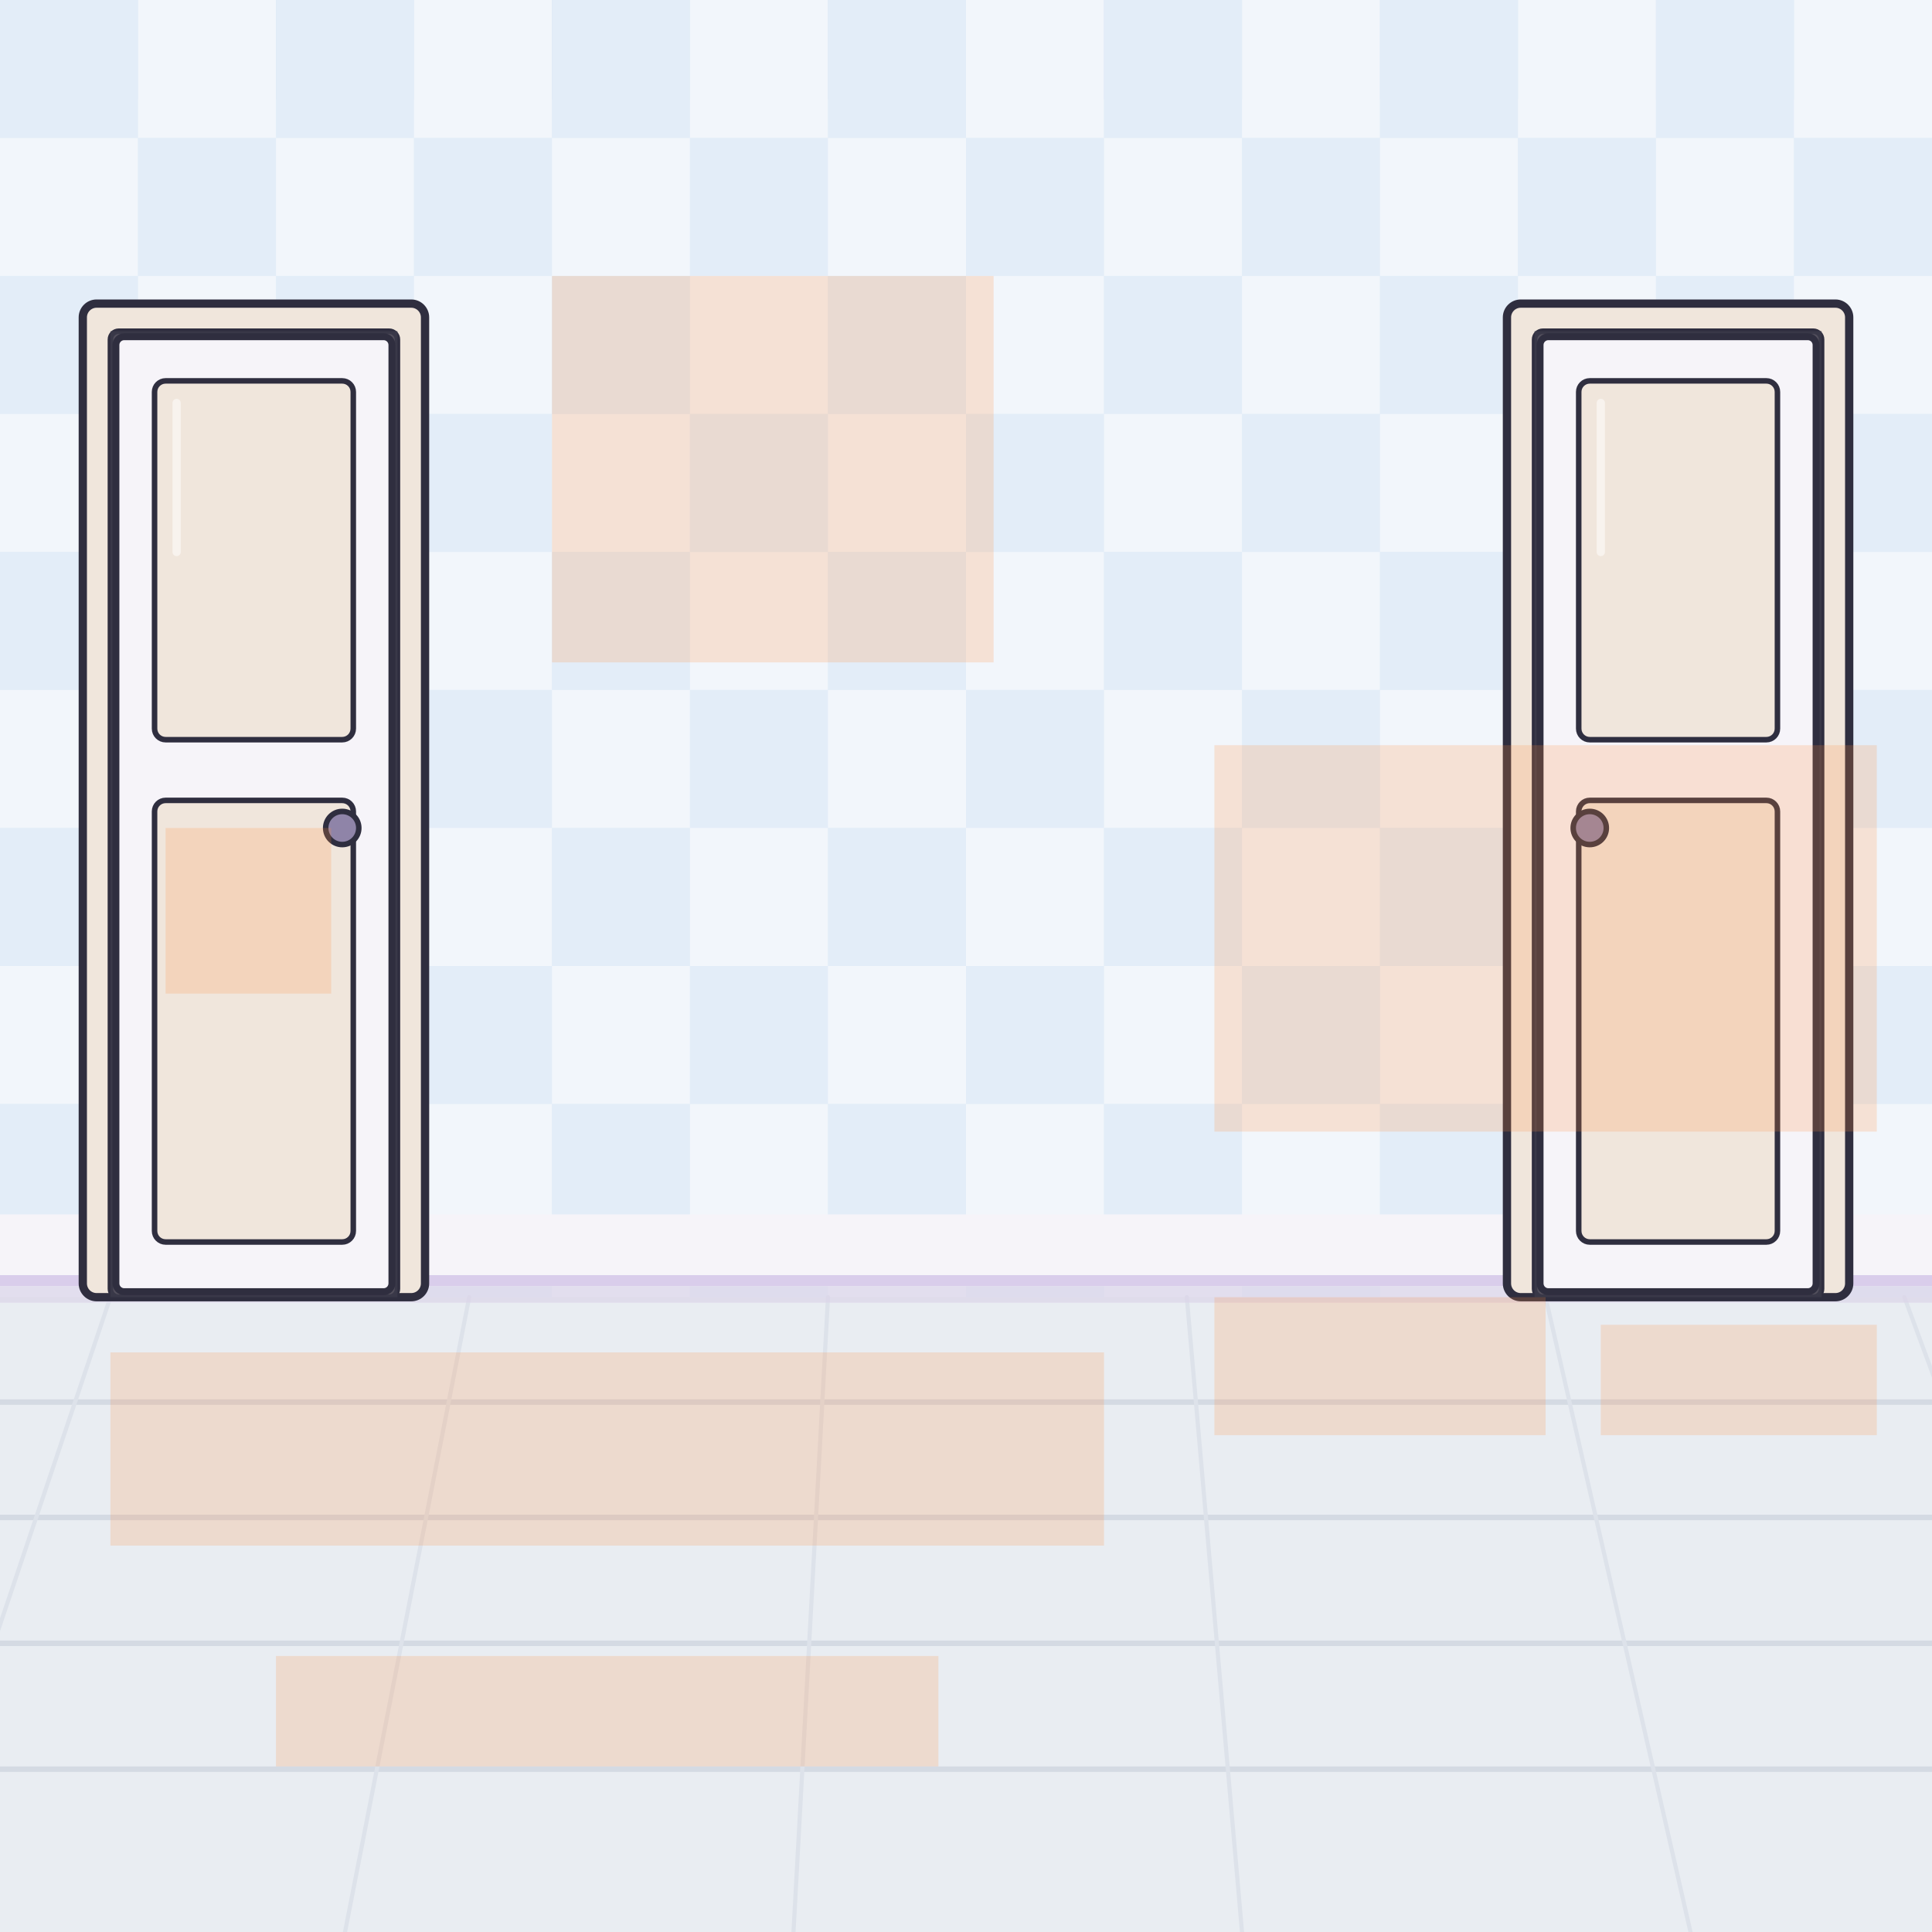
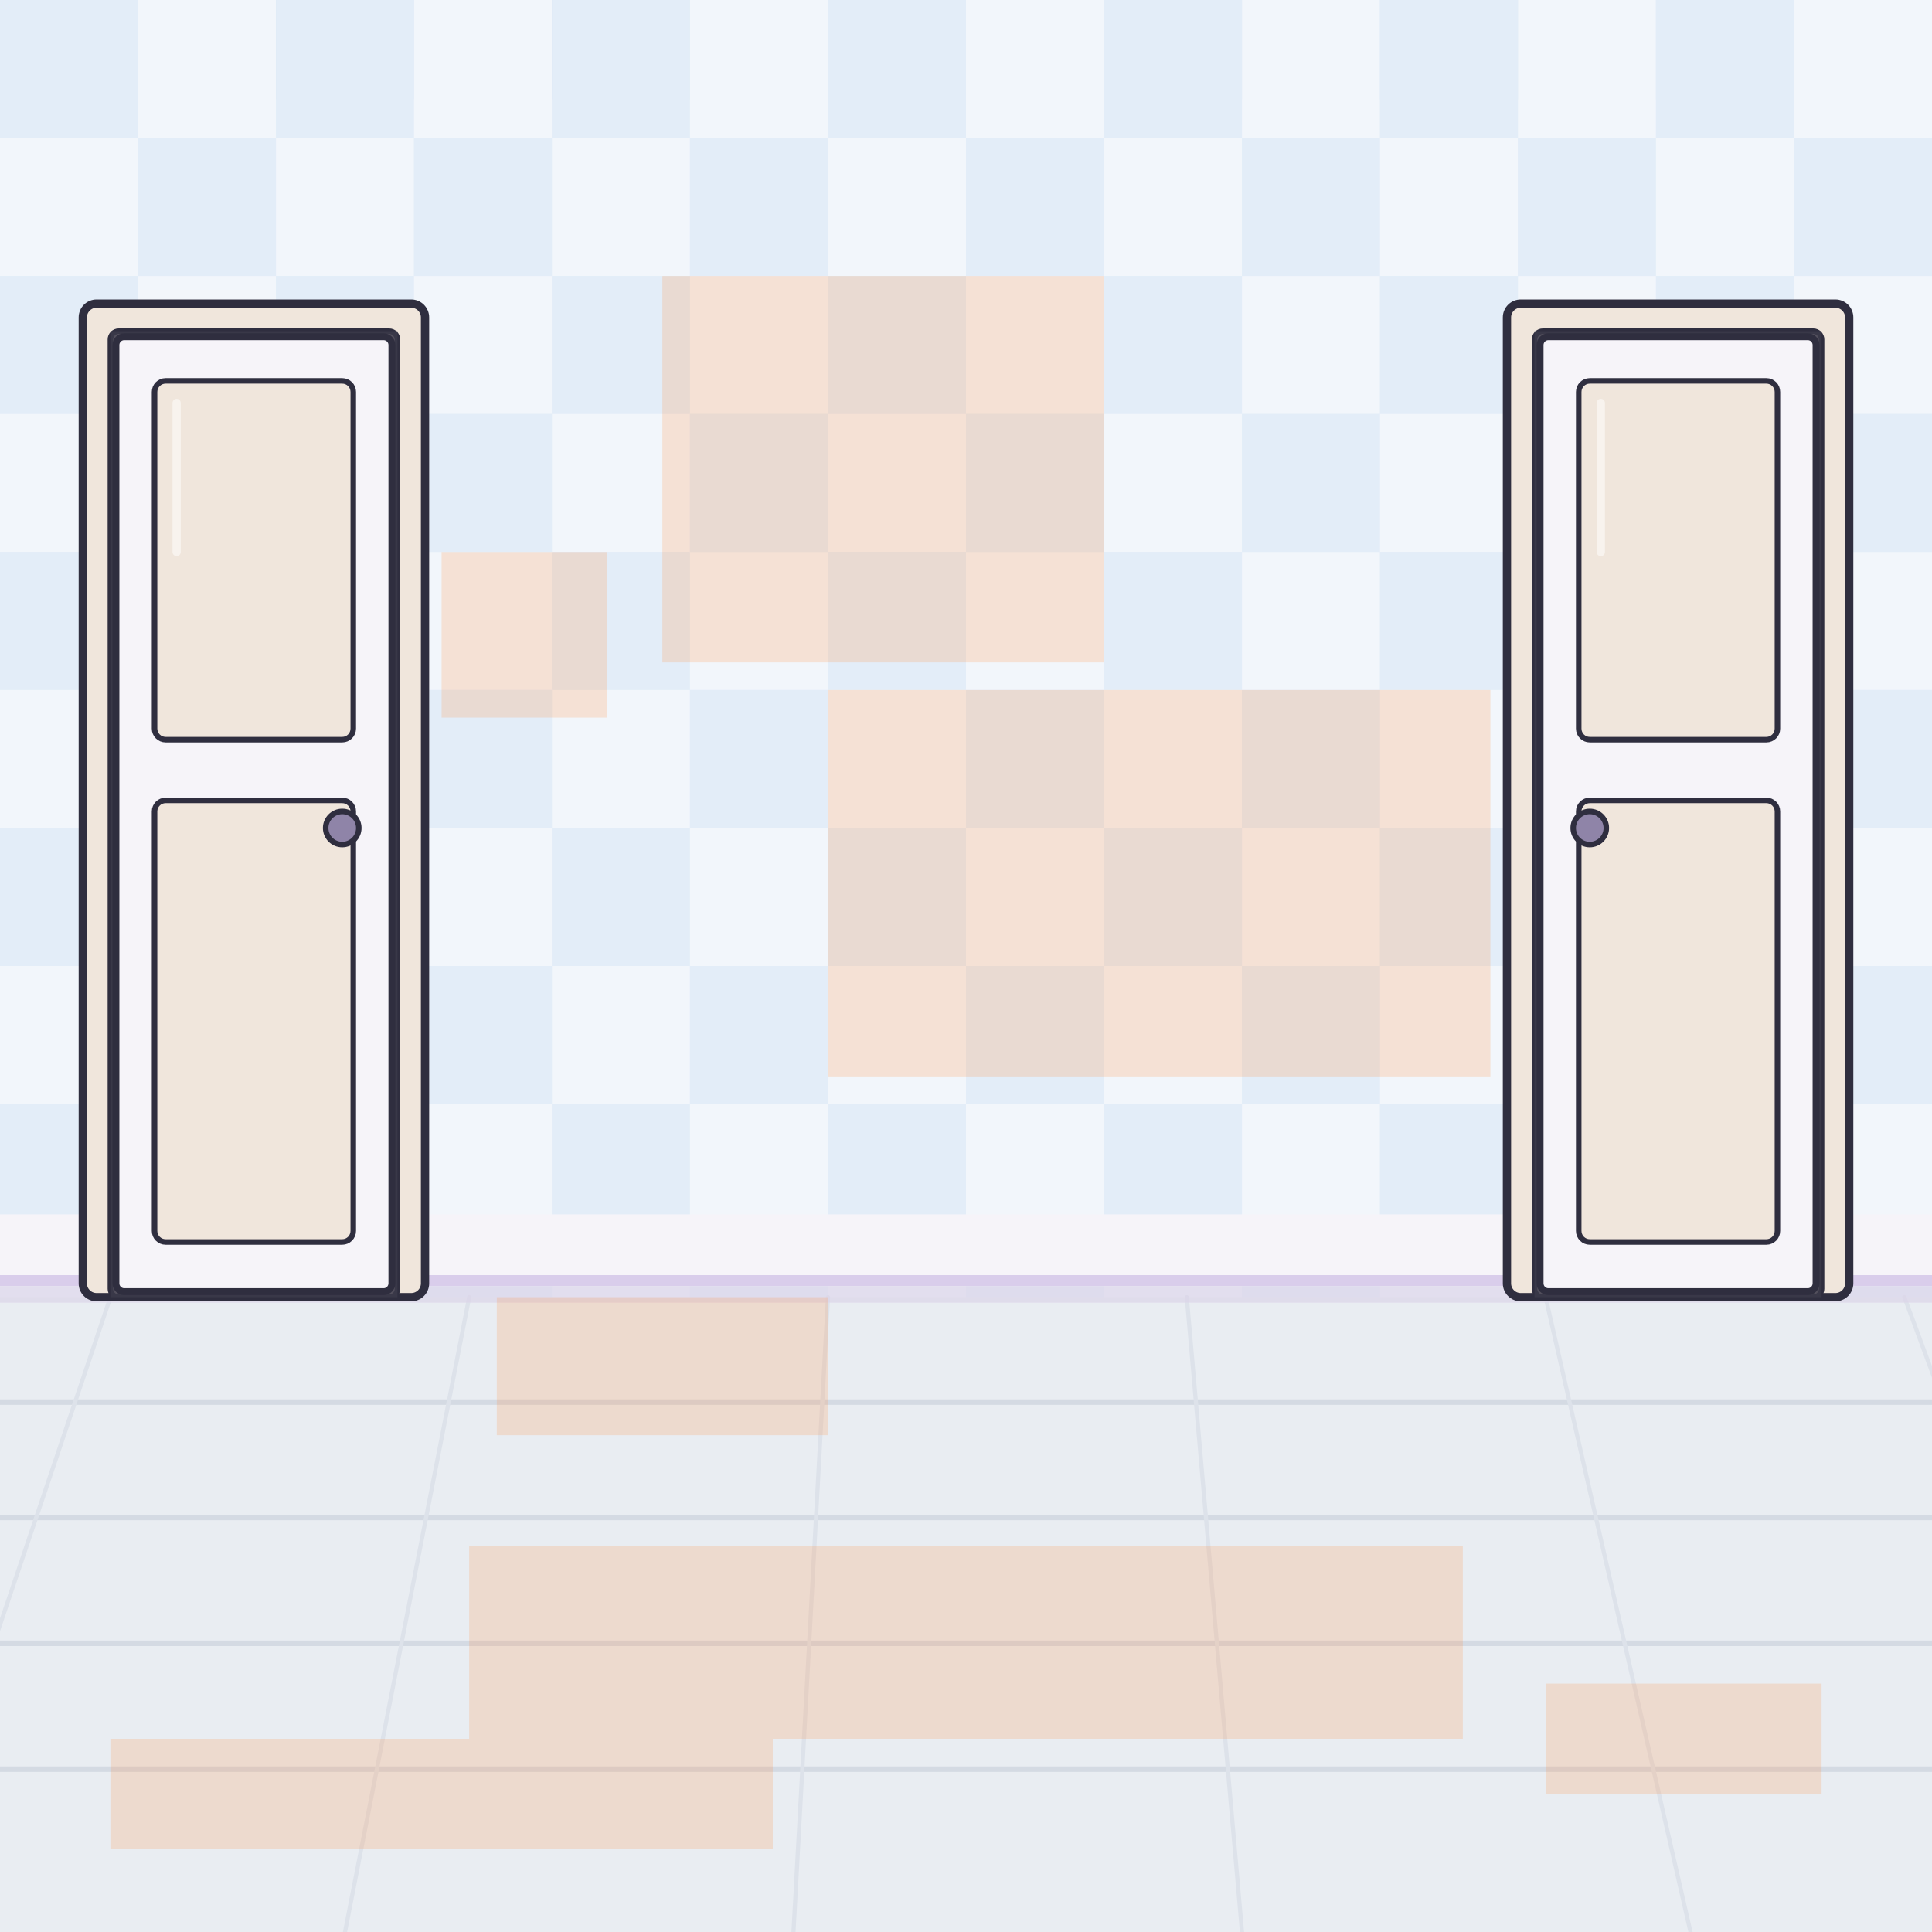
<svg xmlns="http://www.w3.org/2000/svg" viewBox="0 0 700 700" width="700" height="700">
  <g id="stěna">
    <rect x="0" y="0" width="700" height="470" fill="#E3EDF8" stroke="none" />
    <rect x="0" y="0" width="700" height="36" fill="#C9DAF0" stroke="none" opacity="0.6" />
  </g>
  <g id="kachličky">
    <rect x="0" y="0" width="50" height="50" fill="#E3EDF8" stroke="none" />
    <rect x="50" y="0" width="50" height="50" fill="#F2F6FB" stroke="none" />
    <rect x="100" y="0" width="50" height="50" fill="#E3EDF8" stroke="none" />
    <rect x="150" y="0" width="50" height="50" fill="#F2F6FB" stroke="none" />
    <rect x="200" y="0" width="50" height="50" fill="#E3EDF8" stroke="none" />
    <rect x="250" y="0" width="50" height="50" fill="#F2F6FB" stroke="none" />
    <rect x="300" y="0" width="50" height="50" fill="#E3EDF8" stroke="none" />
    <rect x="350" y="0" width="50" height="50" fill="#F2F6FB" stroke="none" />
    <rect x="400" y="0" width="50" height="50" fill="#E3EDF8" stroke="none" />
    <rect x="450" y="0" width="50" height="50" fill="#F2F6FB" stroke="none" />
    <rect x="500" y="0" width="50" height="50" fill="#E3EDF8" stroke="none" />
    <rect x="550" y="0" width="50" height="50" fill="#F2F6FB" stroke="none" />
    <rect x="600" y="0" width="50" height="50" fill="#E3EDF8" stroke="none" />
    <rect x="650" y="0" width="50" height="50" fill="#F2F6FB" stroke="none" />
    <rect x="-50" y="50" width="50" height="50" fill="#E3EDF8" stroke="none" />
    <rect x="0" y="50" width="50" height="50" fill="#F2F6FB" stroke="none" />
    <rect x="50" y="50" width="50" height="50" fill="#E3EDF8" stroke="none" />
    <rect x="100" y="50" width="50" height="50" fill="#F2F6FB" stroke="none" />
    <rect x="150" y="50" width="50" height="50" fill="#E3EDF8" stroke="none" />
    <rect x="200" y="50" width="50" height="50" fill="#F2F6FB" stroke="none" />
    <rect x="250" y="50" width="50" height="50" fill="#E3EDF8" stroke="none" />
    <rect x="300" y="50" width="50" height="50" fill="#F2F6FB" stroke="none" />
    <rect x="350" y="50" width="50" height="50" fill="#E3EDF8" stroke="none" />
    <rect x="400" y="50" width="50" height="50" fill="#F2F6FB" stroke="none" />
    <rect x="450" y="50" width="50" height="50" fill="#E3EDF8" stroke="none" />
    <rect x="500" y="50" width="50" height="50" fill="#F2F6FB" stroke="none" />
    <rect x="550" y="50" width="50" height="50" fill="#E3EDF8" stroke="none" />
    <rect x="600" y="50" width="50" height="50" fill="#F2F6FB" stroke="none" />
    <rect x="650" y="50" width="50" height="50" fill="#E3EDF8" stroke="none" />
    <rect x="0" y="100" width="50" height="50" fill="#E3EDF8" stroke="none" />
    <rect x="50" y="100" width="50" height="50" fill="#F2F6FB" stroke="none" />
    <rect x="100" y="100" width="50" height="50" fill="#E3EDF8" stroke="none" />
    <rect x="150" y="100" width="50" height="50" fill="#F2F6FB" stroke="none" />
    <rect x="200" y="100" width="50" height="50" fill="#E3EDF8" stroke="none" />
    <rect x="250" y="100" width="50" height="50" fill="#F2F6FB" stroke="none" />
    <rect x="300" y="100" width="50" height="50" fill="#E3EDF8" stroke="none" />
    <rect x="350" y="100" width="50" height="50" fill="#F2F6FB" stroke="none" />
    <rect x="400" y="100" width="50" height="50" fill="#E3EDF8" stroke="none" />
    <rect x="450" y="100" width="50" height="50" fill="#F2F6FB" stroke="none" />
    <rect x="500" y="100" width="50" height="50" fill="#E3EDF8" stroke="none" />
    <rect x="550" y="100" width="50" height="50" fill="#F2F6FB" stroke="none" />
    <rect x="600" y="100" width="50" height="50" fill="#E3EDF8" stroke="none" />
    <rect x="650" y="100" width="50" height="50" fill="#F2F6FB" stroke="none" />
    <rect x="-50" y="150" width="50" height="50" fill="#E3EDF8" stroke="none" />
    <rect x="0" y="150" width="50" height="50" fill="#F2F6FB" stroke="none" />
    <rect x="50" y="150" width="50" height="50" fill="#E3EDF8" stroke="none" />
    <rect x="100" y="150" width="50" height="50" fill="#F2F6FB" stroke="none" />
    <rect x="150" y="150" width="50" height="50" fill="#E3EDF8" stroke="none" />
    <rect x="200" y="150" width="50" height="50" fill="#F2F6FB" stroke="none" />
    <rect x="250" y="150" width="50" height="50" fill="#E3EDF8" stroke="none" />
    <rect x="300" y="150" width="50" height="50" fill="#F2F6FB" stroke="none" />
    <rect x="350" y="150" width="50" height="50" fill="#E3EDF8" stroke="none" />
    <rect x="400" y="150" width="50" height="50" fill="#F2F6FB" stroke="none" />
    <rect x="450" y="150" width="50" height="50" fill="#E3EDF8" stroke="none" />
    <rect x="500" y="150" width="50" height="50" fill="#F2F6FB" stroke="none" />
    <rect x="550" y="150" width="50" height="50" fill="#E3EDF8" stroke="none" />
    <rect x="600" y="150" width="50" height="50" fill="#F2F6FB" stroke="none" />
    <rect x="650" y="150" width="50" height="50" fill="#E3EDF8" stroke="none" />
    <rect x="0" y="200" width="50" height="50" fill="#E3EDF8" stroke="none" />
    <rect x="50" y="200" width="50" height="50" fill="#F2F6FB" stroke="none" />
    <rect x="100" y="200" width="50" height="50" fill="#E3EDF8" stroke="none" />
    <rect x="150" y="200" width="50" height="50" fill="#F2F6FB" stroke="none" />
    <rect x="200" y="200" width="50" height="50" fill="#E3EDF8" stroke="none" />
    <rect x="250" y="200" width="50" height="50" fill="#F2F6FB" stroke="none" />
    <rect x="300" y="200" width="50" height="50" fill="#E3EDF8" stroke="none" />
    <rect x="350" y="200" width="50" height="50" fill="#F2F6FB" stroke="none" />
    <rect x="400" y="200" width="50" height="50" fill="#E3EDF8" stroke="none" />
    <rect x="450" y="200" width="50" height="50" fill="#F2F6FB" stroke="none" />
    <rect x="500" y="200" width="50" height="50" fill="#E3EDF8" stroke="none" />
    <rect x="550" y="200" width="50" height="50" fill="#F2F6FB" stroke="none" />
    <rect x="600" y="200" width="50" height="50" fill="#E3EDF8" stroke="none" />
    <rect x="650" y="200" width="50" height="50" fill="#F2F6FB" stroke="none" />
    <rect x="-50" y="250" width="50" height="50" fill="#E3EDF8" stroke="none" />
    <rect x="0" y="250" width="50" height="50" fill="#F2F6FB" stroke="none" />
    <rect x="50" y="250" width="50" height="50" fill="#E3EDF8" stroke="none" />
    <rect x="100" y="250" width="50" height="50" fill="#F2F6FB" stroke="none" />
    <rect x="150" y="250" width="50" height="50" fill="#E3EDF8" stroke="none" />
    <rect x="200" y="250" width="50" height="50" fill="#F2F6FB" stroke="none" />
    <rect x="250" y="250" width="50" height="50" fill="#E3EDF8" stroke="none" />
    <rect x="300" y="250" width="50" height="50" fill="#F2F6FB" stroke="none" />
    <rect x="350" y="250" width="50" height="50" fill="#E3EDF8" stroke="none" />
    <rect x="400" y="250" width="50" height="50" fill="#F2F6FB" stroke="none" />
    <rect x="450" y="250" width="50" height="50" fill="#E3EDF8" stroke="none" />
    <rect x="500" y="250" width="50" height="50" fill="#F2F6FB" stroke="none" />
    <rect x="550" y="250" width="50" height="50" fill="#E3EDF8" stroke="none" />
    <rect x="600" y="250" width="50" height="50" fill="#F2F6FB" stroke="none" />
    <rect x="650" y="250" width="50" height="50" fill="#E3EDF8" stroke="none" />
    <rect x="0" y="300" width="50" height="50" fill="#E3EDF8" stroke="none" />
    <rect x="50" y="300" width="50" height="50" fill="#F2F6FB" stroke="none" />
    <rect x="100" y="300" width="50" height="50" fill="#E3EDF8" stroke="none" />
    <rect x="150" y="300" width="50" height="50" fill="#F2F6FB" stroke="none" />
    <rect x="200" y="300" width="50" height="50" fill="#E3EDF8" stroke="none" />
    <rect x="250" y="300" width="50" height="50" fill="#F2F6FB" stroke="none" />
    <rect x="300" y="300" width="50" height="50" fill="#E3EDF8" stroke="none" />
    <rect x="350" y="300" width="50" height="50" fill="#F2F6FB" stroke="none" />
    <rect x="400" y="300" width="50" height="50" fill="#E3EDF8" stroke="none" />
    <rect x="450" y="300" width="50" height="50" fill="#F2F6FB" stroke="none" />
    <rect x="500" y="300" width="50" height="50" fill="#E3EDF8" stroke="none" />
    <rect x="550" y="300" width="50" height="50" fill="#F2F6FB" stroke="none" />
    <rect x="600" y="300" width="50" height="50" fill="#E3EDF8" stroke="none" />
    <rect x="650" y="300" width="50" height="50" fill="#F2F6FB" stroke="none" />
    <rect x="-50" y="350" width="50" height="50" fill="#E3EDF8" stroke="none" />
    <rect x="0" y="350" width="50" height="50" fill="#F2F6FB" stroke="none" />
    <rect x="50" y="350" width="50" height="50" fill="#E3EDF8" stroke="none" />
    <rect x="100" y="350" width="50" height="50" fill="#F2F6FB" stroke="none" />
    <rect x="150" y="350" width="50" height="50" fill="#E3EDF8" stroke="none" />
    <rect x="200" y="350" width="50" height="50" fill="#F2F6FB" stroke="none" />
    <rect x="250" y="350" width="50" height="50" fill="#E3EDF8" stroke="none" />
    <rect x="300" y="350" width="50" height="50" fill="#F2F6FB" stroke="none" />
    <rect x="350" y="350" width="50" height="50" fill="#E3EDF8" stroke="none" />
    <rect x="400" y="350" width="50" height="50" fill="#F2F6FB" stroke="none" />
    <rect x="450" y="350" width="50" height="50" fill="#E3EDF8" stroke="none" />
    <rect x="500" y="350" width="50" height="50" fill="#F2F6FB" stroke="none" />
    <rect x="550" y="350" width="50" height="50" fill="#E3EDF8" stroke="none" />
    <rect x="600" y="350" width="50" height="50" fill="#F2F6FB" stroke="none" />
    <rect x="650" y="350" width="50" height="50" fill="#E3EDF8" stroke="none" />
    <rect x="0" y="400" width="50" height="50" fill="#E3EDF8" stroke="none" />
    <rect x="50" y="400" width="50" height="50" fill="#F2F6FB" stroke="none" />
    <rect x="100" y="400" width="50" height="50" fill="#E3EDF8" stroke="none" />
    <rect x="150" y="400" width="50" height="50" fill="#F2F6FB" stroke="none" />
    <rect x="200" y="400" width="50" height="50" fill="#E3EDF8" stroke="none" />
    <rect x="250" y="400" width="50" height="50" fill="#F2F6FB" stroke="none" />
    <rect x="300" y="400" width="50" height="50" fill="#E3EDF8" stroke="none" />
    <rect x="350" y="400" width="50" height="50" fill="#F2F6FB" stroke="none" />
    <rect x="400" y="400" width="50" height="50" fill="#E3EDF8" stroke="none" />
    <rect x="450" y="400" width="50" height="50" fill="#F2F6FB" stroke="none" />
    <rect x="500" y="400" width="50" height="50" fill="#E3EDF8" stroke="none" />
    <rect x="550" y="400" width="50" height="50" fill="#F2F6FB" stroke="none" />
    <rect x="600" y="400" width="50" height="50" fill="#E3EDF8" stroke="none" />
    <rect x="650" y="400" width="50" height="50" fill="#F2F6FB" stroke="none" />
    <rect x="-50" y="450" width="50" height="20" fill="#E3EDF8" stroke="none" />
    <rect x="0" y="450" width="50" height="20" fill="#F2F6FB" stroke="none" />
    <rect x="50" y="450" width="50" height="20" fill="#E3EDF8" stroke="none" />
    <rect x="100" y="450" width="50" height="20" fill="#F2F6FB" stroke="none" />
    <rect x="150" y="450" width="50" height="20" fill="#E3EDF8" stroke="none" />
    <rect x="200" y="450" width="50" height="20" fill="#F2F6FB" stroke="none" />
    <rect x="250" y="450" width="50" height="20" fill="#E3EDF8" stroke="none" />
    <rect x="300" y="450" width="50" height="20" fill="#F2F6FB" stroke="none" />
    <rect x="350" y="450" width="50" height="20" fill="#E3EDF8" stroke="none" />
    <rect x="400" y="450" width="50" height="20" fill="#F2F6FB" stroke="none" />
    <rect x="450" y="450" width="50" height="20" fill="#E3EDF8" stroke="none" />
    <rect x="500" y="450" width="50" height="20" fill="#F2F6FB" stroke="none" />
    <rect x="550" y="450" width="50" height="20" fill="#E3EDF8" stroke="none" />
    <rect x="600" y="450" width="50" height="20" fill="#F2F6FB" stroke="none" />
    <rect x="650" y="450" width="50" height="20" fill="#E3EDF8" stroke="none" />
  </g>
  <g id="podlaha">
    <rect x="0" y="470" width="700" height="230" fill="#E9EDF2" stroke="none" />
    <path d="M 0 508 L 700 508" stroke="#D4DAE3" stroke-width="2" stroke-linejoin="round" stroke-linecap="round" />
    <path d="M 0 549.8 L 700 549.8" stroke="#D4DAE3" stroke-width="2" stroke-linejoin="round" stroke-linecap="round" />
    <path d="M 0 595.4 L 700 595.4" stroke="#D4DAE3" stroke-width="2" stroke-linejoin="round" stroke-linecap="round" />
    <path d="M 0 641 L 700 641" stroke="#D4DAE3" stroke-width="2" stroke-linejoin="round" stroke-linecap="round" />
    <path d="M 40 470 L -37.5 700" stroke="#DDE2EA" stroke-width="1.5" stroke-linejoin="round" stroke-linecap="round" />
    <path d="M 170 470 L 125 700" stroke="#DDE2EA" stroke-width="1.5" stroke-linejoin="round" stroke-linecap="round" />
    <path d="M 300 470 L 287.5 700" stroke="#DDE2EA" stroke-width="1.5" stroke-linejoin="round" stroke-linecap="round" />
    <path d="M 430 470 L 450 700" stroke="#DDE2EA" stroke-width="1.5" stroke-linejoin="round" stroke-linecap="round" />
    <path d="M 560 470 L 612.5 700" stroke="#DDE2EA" stroke-width="1.5" stroke-linejoin="round" stroke-linecap="round" />
    <path d="M 690 470 L 775 700" stroke="#DDE2EA" stroke-width="1.5" stroke-linejoin="round" stroke-linecap="round" />
    <path d="M 820 470 L 937.5 700" stroke="#DDE2EA" stroke-width="1.5" stroke-linejoin="round" stroke-linecap="round" />
  </g>
  <g id="lišta">
    <rect x="0" y="440" width="700" height="26" fill="#F6F4F9" stroke="none" />
    <rect x="0" y="462" width="700" height="4" fill="#D9CDEB" stroke="none" />
    <rect x="0" y="466" width="700" height="6" fill="#DCD4E8" stroke="none" opacity="0.7" />
  </g>
  <g id="rám levý">
    <rect x="30" y="110" width="124" height="360" rx="5" fill="#F0E6DC" stroke="#2F2E3F" stroke-width="3" stroke-linejoin="round" stroke-linecap="round" />
    <rect x="40" y="120" width="104" height="350" rx="3" fill="#D8C7C0" stroke="#2F2E3F" stroke-width="2" stroke-linejoin="round" stroke-linecap="round" />
    <rect x="40" y="120" width="104" height="350" fill="#3B3A4A" stroke="none" opacity="0.85" />
  </g>
  <g id="křídlo levé">
    <rect x="42" y="122" width="100" height="346" rx="3" fill="#F6F4F9" stroke="#2F2E3F" stroke-width="2.5" stroke-linejoin="round" stroke-linecap="round" />
    <rect x="56" y="138" width="72" height="130" rx="4" fill="#F0E6DC" stroke="#2F2E3F" stroke-width="2" stroke-linejoin="round" stroke-linecap="round" />
    <rect x="56" y="290" width="72" height="160" rx="4" fill="#F0E6DC" stroke="#2F2E3F" stroke-width="2" stroke-linejoin="round" stroke-linecap="round" />
    <circle cx="124" cy="300" r="6" fill="#8F84A8" stroke="#2F2E3F" stroke-width="2" stroke-linejoin="round" stroke-linecap="round" />
    <path d="M 64 146 L 64 200" fill="none" stroke="#FFFFFF" stroke-width="3" stroke-linejoin="round" stroke-linecap="round" opacity="0.5" />
  </g>
  <g id="rám pravý">
    <rect x="546" y="110" width="124" height="360" rx="5" fill="#F0E6DC" stroke="#2F2E3F" stroke-width="3" stroke-linejoin="round" stroke-linecap="round" />
    <rect x="556" y="120" width="104" height="350" rx="3" fill="#D8C7C0" stroke="#2F2E3F" stroke-width="2" stroke-linejoin="round" stroke-linecap="round" />
    <rect x="556" y="120" width="104" height="350" fill="#3B3A4A" stroke="none" opacity="0.85" />
  </g>
  <g id="křídlo pravé">
    <rect x="558" y="122" width="100" height="346" rx="3" fill="#F6F4F9" stroke="#2F2E3F" stroke-width="2.5" stroke-linejoin="round" stroke-linecap="round" />
    <rect x="572" y="138" width="72" height="130" rx="4" fill="#F0E6DC" stroke="#2F2E3F" stroke-width="2" stroke-linejoin="round" stroke-linecap="round" />
    <rect x="572" y="290" width="72" height="160" rx="4" fill="#F0E6DC" stroke="#2F2E3F" stroke-width="2" stroke-linejoin="round" stroke-linecap="round" />
    <circle cx="576" cy="300" r="6" fill="#8F84A8" stroke="#2F2E3F" stroke-width="2" stroke-linejoin="round" stroke-linecap="round" />
    <path d="M 580 146 L 580 200" fill="none" stroke="#FFFFFF" stroke-width="3" stroke-linejoin="round" stroke-linecap="round" opacity="0.5" />
  </g>
-   <rect id="@slot vana" x="40" y="490" width="360" height="70" fill="#FF8C3D" opacity="0.2" />
-   <rect id="@slot umyvadlo" x="440" y="470" width="120" height="50" fill="#FF8C3D" opacity="0.2" />
-   <rect id="@slot pračka" x="580" y="480" width="100" height="40" fill="#FF8C3D" opacity="0.2" />
-   <rect id="@slot papír" x="60" y="300" width="60" height="60" fill="#FF8C3D" opacity="0.2" />
-   <rect id="@slot rohož" x="100" y="600" width="240" height="40" fill="#FF8C3D" opacity="0.2" />
-   <rect id="@slot police" x="440" y="270" width="240" height="140" fill="#FF8C3D" opacity="0.2" />
-   <rect id="@slot okno" x="200" y="100" width="160" height="140" fill="#FF8C3D" opacity="0.2" />
+   <rect id="@slot vana" x="170" y="560" width="360" height="70" fill="#FF8C3D" opacity="0.2" />
+   <rect id="@slot umyvadlo" x="180" y="470" width="120" height="50" fill="#FF8C3D" opacity="0.2" />
+   <rect id="@slot pračka" x="560" y="610" width="100" height="40" fill="#FF8C3D" opacity="0.2" />
+   <rect id="@slot papír" x="160" y="200" width="60" height="60" fill="#FF8C3D" opacity="0.2" />
+   <rect id="@slot rohož" x="40" y="630" width="240" height="40" fill="#FF8C3D" opacity="0.2" />
+   <rect id="@slot police" x="300" y="250" width="240" height="140" fill="#FF8C3D" opacity="0.2" />
+   <rect id="@slot okno" x="240" y="100" width="160" height="140" fill="#FF8C3D" opacity="0.2" />
</svg>
